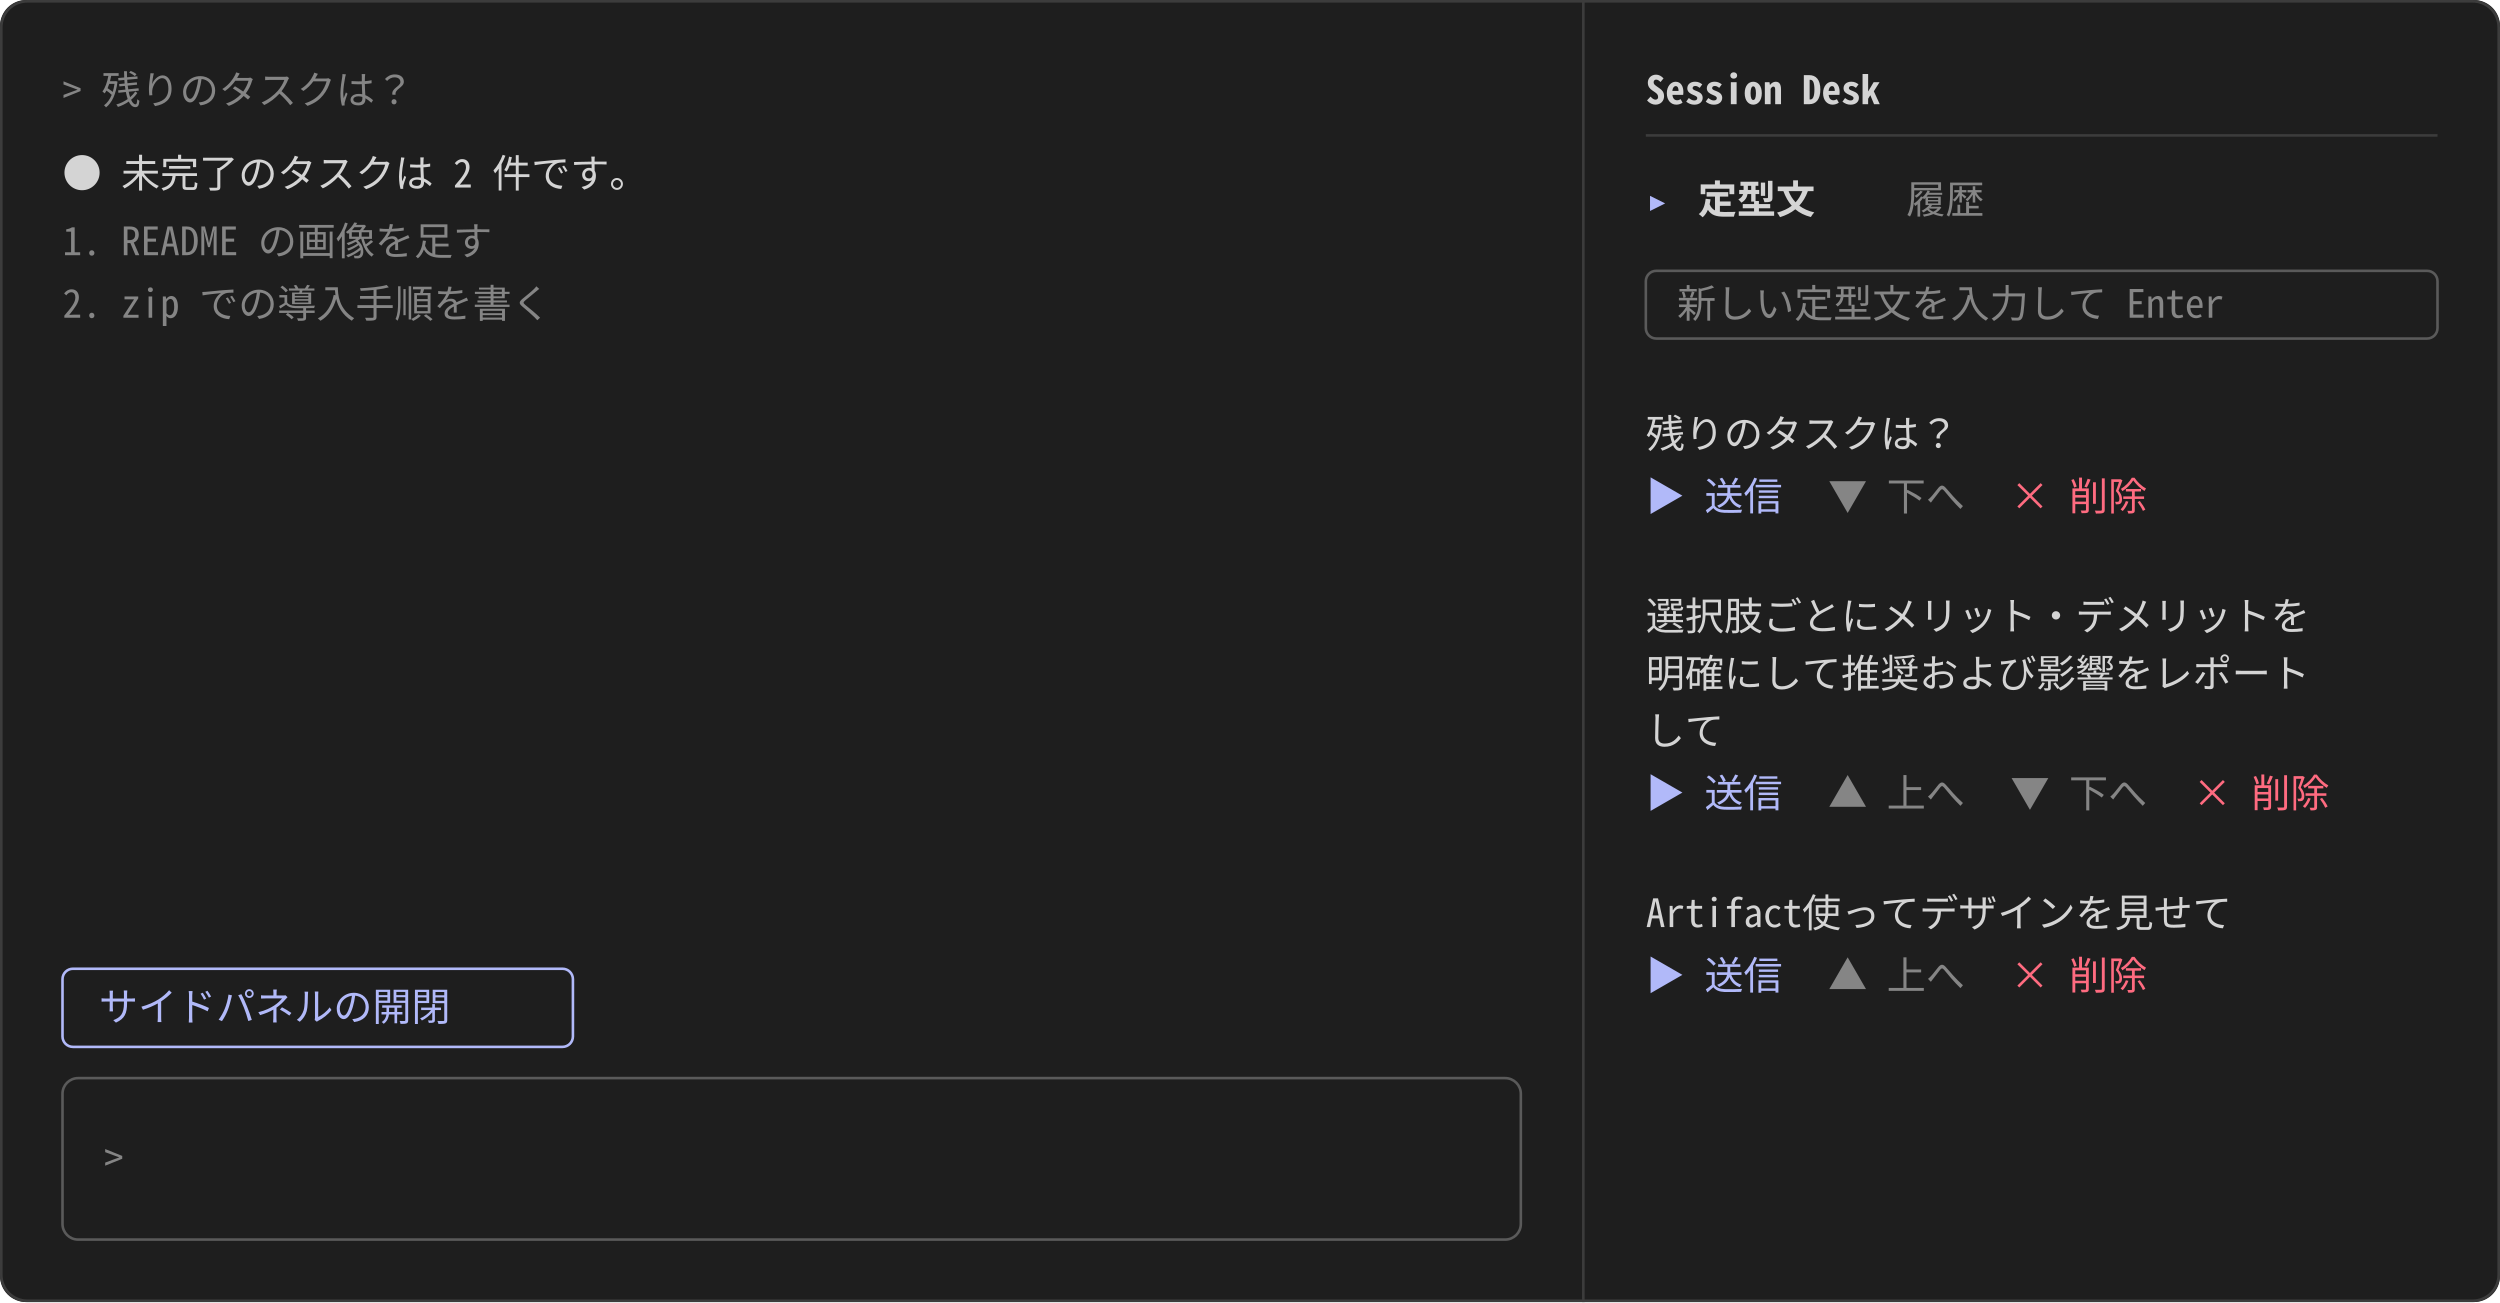
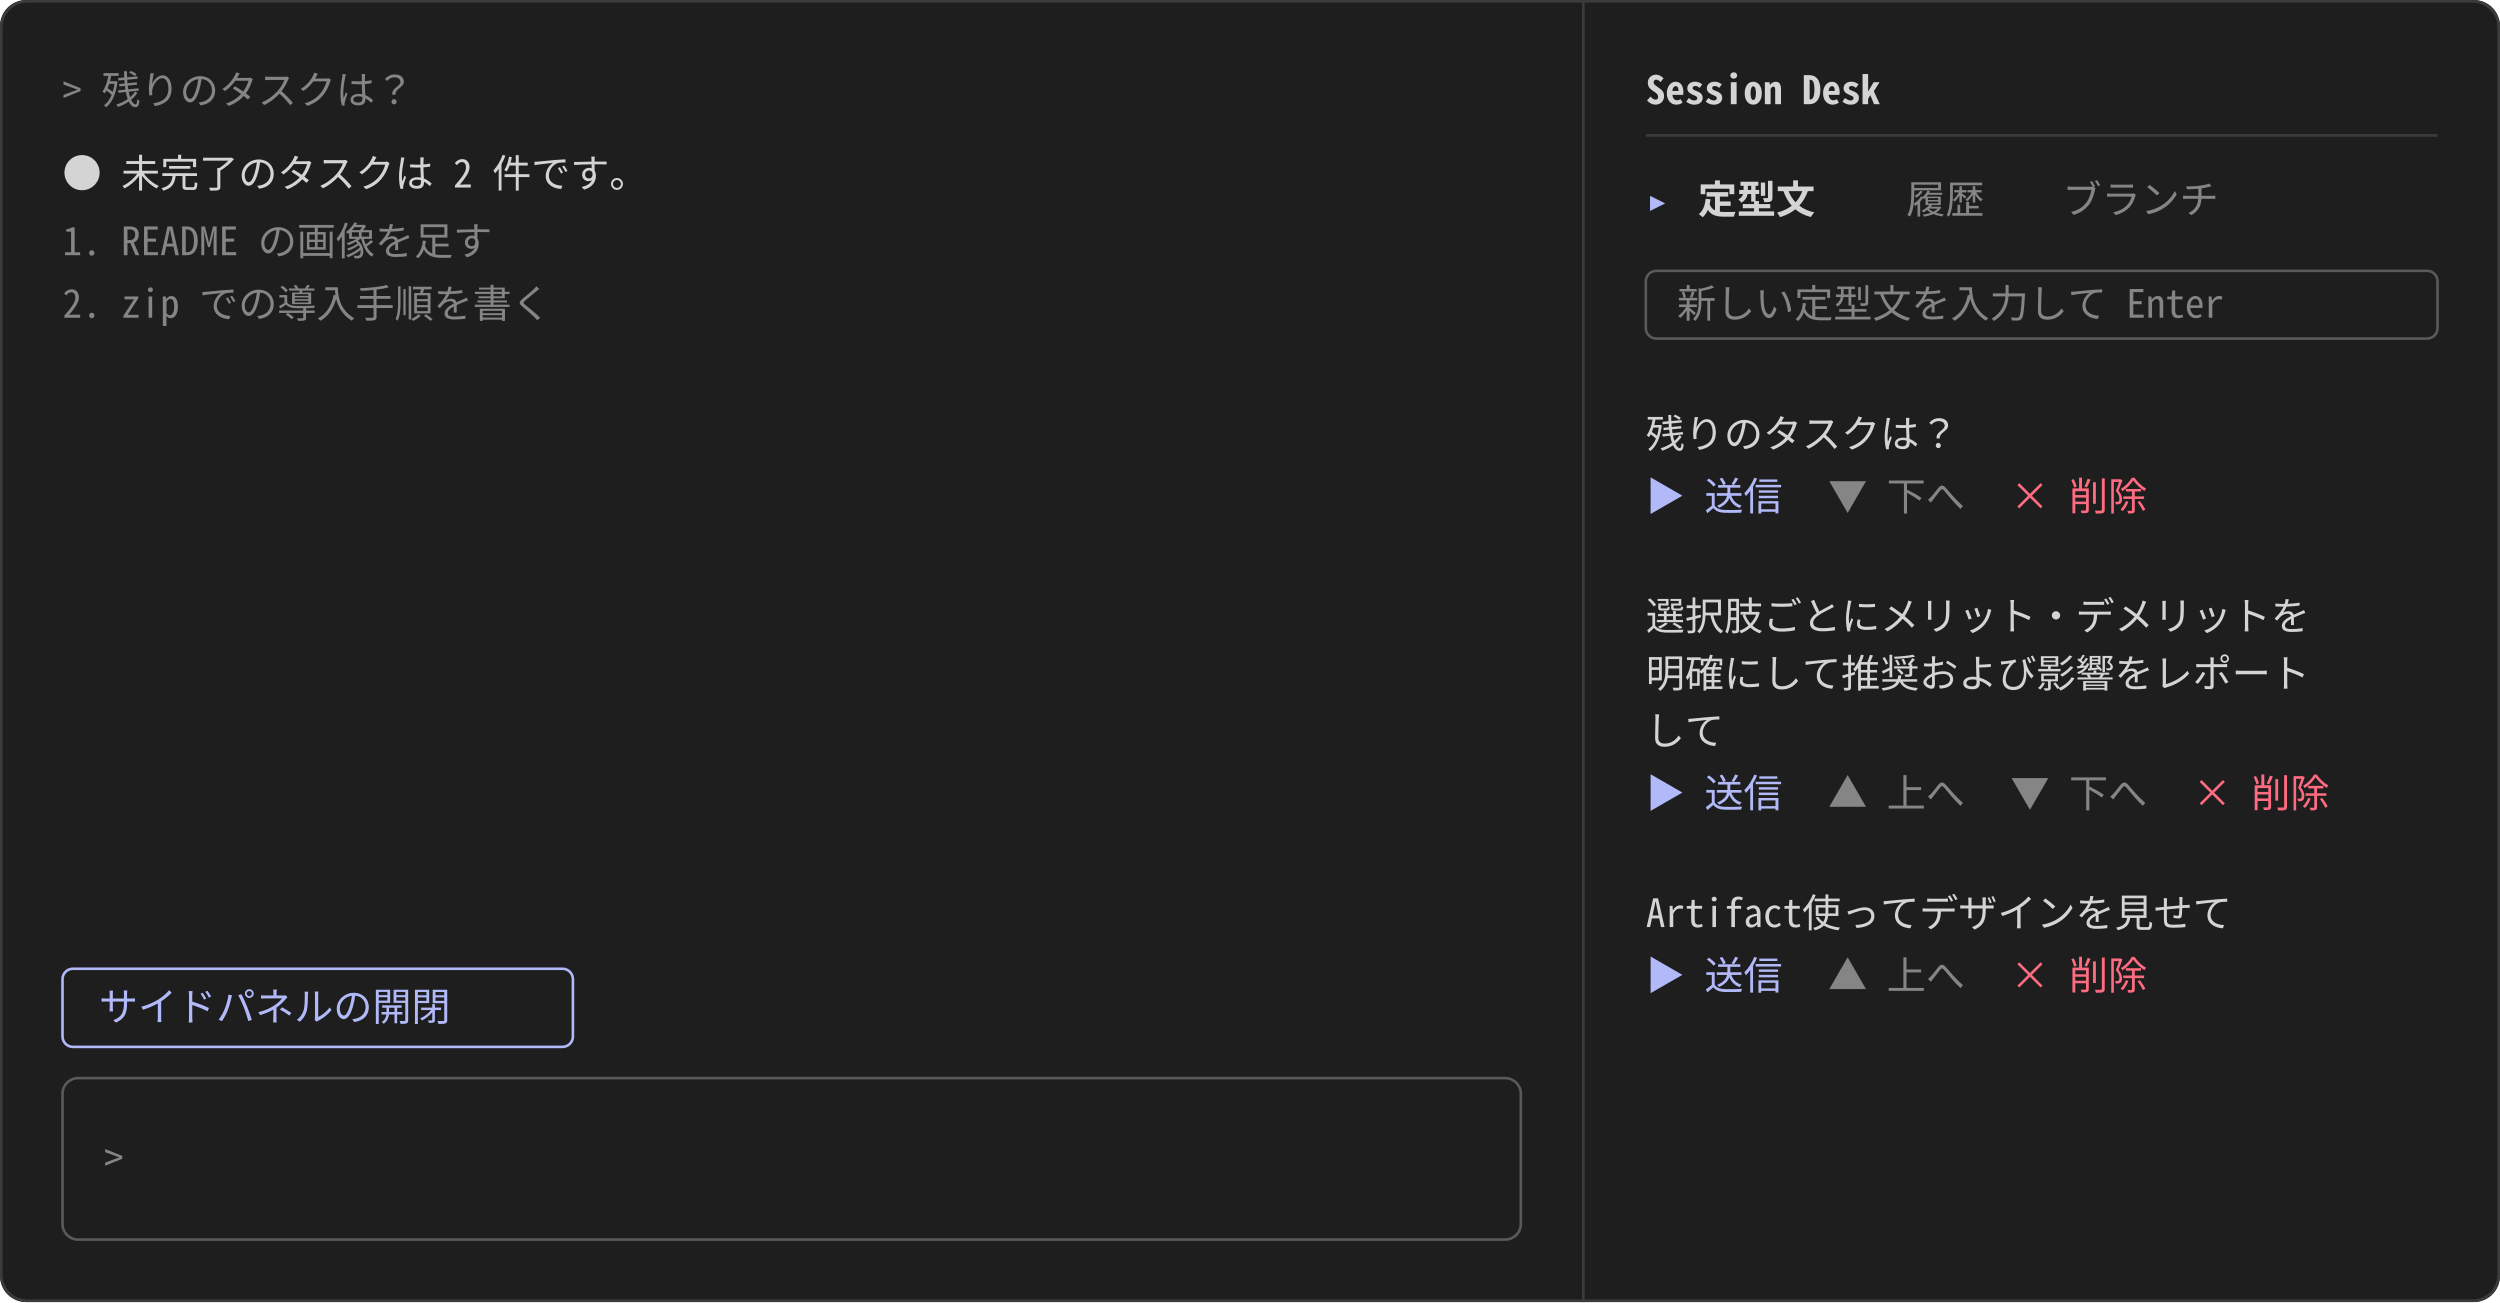
<svg xmlns="http://www.w3.org/2000/svg" viewBox="0 0 960 500" width="960" height="500" role="img" aria-labelledby="t d" font-family="Consolas, 'Cascadia Mono', 'Noto Sans Mono CJK JP', 'MS Gothic', monospace" font-size="15">
  <rect x="0" y="0" width="960" height="500" rx="10" fill="#1e1e1e" />
  <rect x="0.5" y="0.5" width="959" height="499" rx="10" fill="none" stroke="#3c3c3c" />
  <text x="24" y="40" fill="#858585">&gt; 残りのタスクは？</text>
  <text x="24" y="72" fill="#d4d4d4">● 未完了のタスクは 2 件です。</text>
  <text x="24" y="98" fill="#858585">   1. README の画像を足す</text>
  <text x="24" y="122" fill="#858585">   2. zip での導入手順を書く</text>
  <rect x="24" y="372" width="196" height="30" rx="4" fill="none" stroke="#b1b9f9" />
  <text x="38" y="392" fill="#b1b9f9">サイドパネルの開閉</text>
  <rect x="24" y="414" width="560" height="62" rx="6" fill="none" stroke="#5a5a5a" />
  <text x="40" y="450" fill="#858585">&gt;</text>
  <line x1="608" y1="0" x2="608" y2="500" stroke="#3c3c3c" />
  <text x="632" y="40" fill="#d4d4d4" font-weight="bold">Session Desk</text>
  <line x1="632" y1="52" x2="936" y2="52" stroke="#3c3c3c" />
  <text x="632" y="82" fill="#b1b9f9">▸</text>
  <text x="652" y="82" fill="#d4d4d4" font-weight="bold">定型文</text>
  <text x="732" y="82" fill="#858585">履歴</text>
+   <text x="792" y="82" fill="#858585">ブランチ</text>
  <rect x="632" y="104" width="304" height="26" rx="4" fill="none" stroke="#5a5a5a" />
  <text x="644" y="122" fill="#858585">新しい定型文を入力して Enter</text>
  <text x="632" y="172" fill="#d4d4d4">残りのタスクは？</text>
  <text x="632" y="196" fill="#b1b9f9">▶ 送信</text>
  <text x="702" y="196" fill="#858585">▼ 下へ</text>
  <text x="772" y="196" fill="#ff6b80">× 削除</text>
  <text x="632" y="242" fill="#d4d4d4">選択肢ごとにメリット・デメリットを</text>
  <text x="632" y="264" fill="#d4d4d4">明確にして推奨および影響をレポート</text>
  <text x="632" y="286" fill="#d4d4d4">して</text>
  <text x="632" y="310" fill="#b1b9f9">▶ 送信</text>
  <text x="702" y="310" fill="#858585">▲ 上へ</text>
  <text x="772" y="310" fill="#858585">▼ 下へ</text>
  <text x="842" y="310" fill="#ff6b80">× 削除</text>
  <text x="632" y="356" fill="#d4d4d4">Artifact使ってデザインを見せて</text>
  <text x="632" y="380" fill="#b1b9f9">▶ 送信</text>
  <text x="702" y="380" fill="#858585">▲ 上へ</text>
  <text x="772" y="380" fill="#ff6b80">× 削除</text>
</svg>
